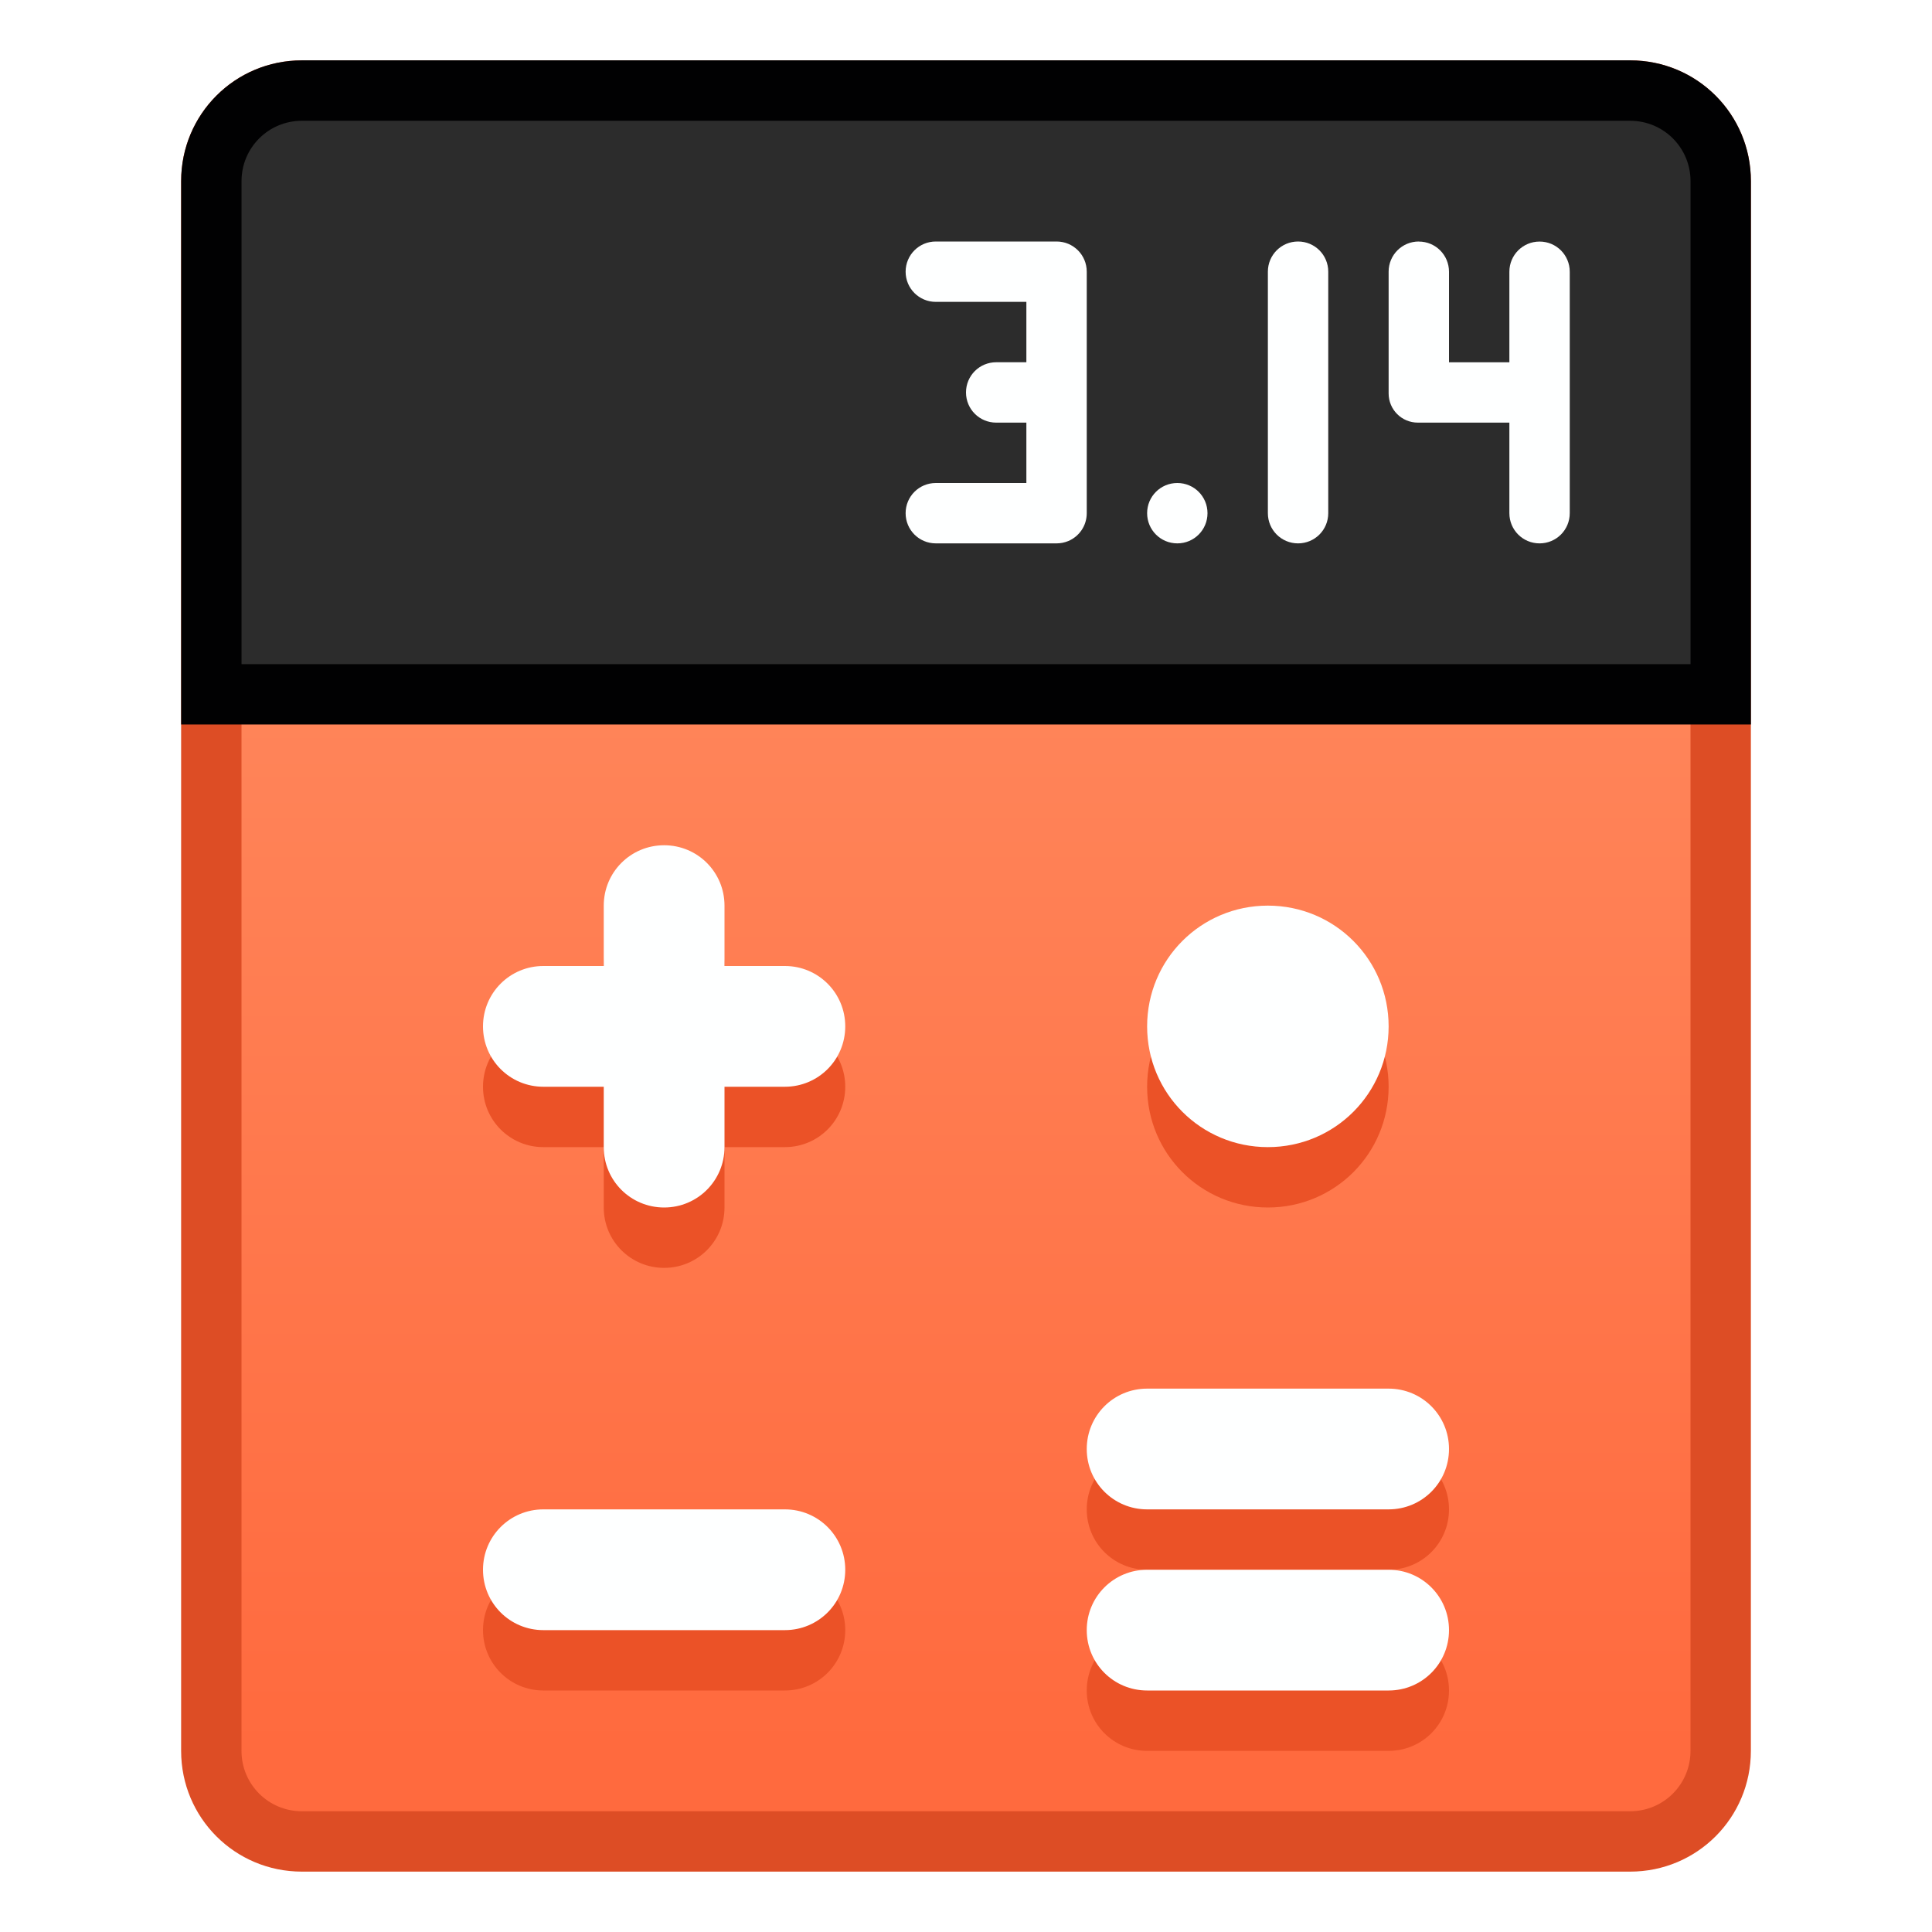
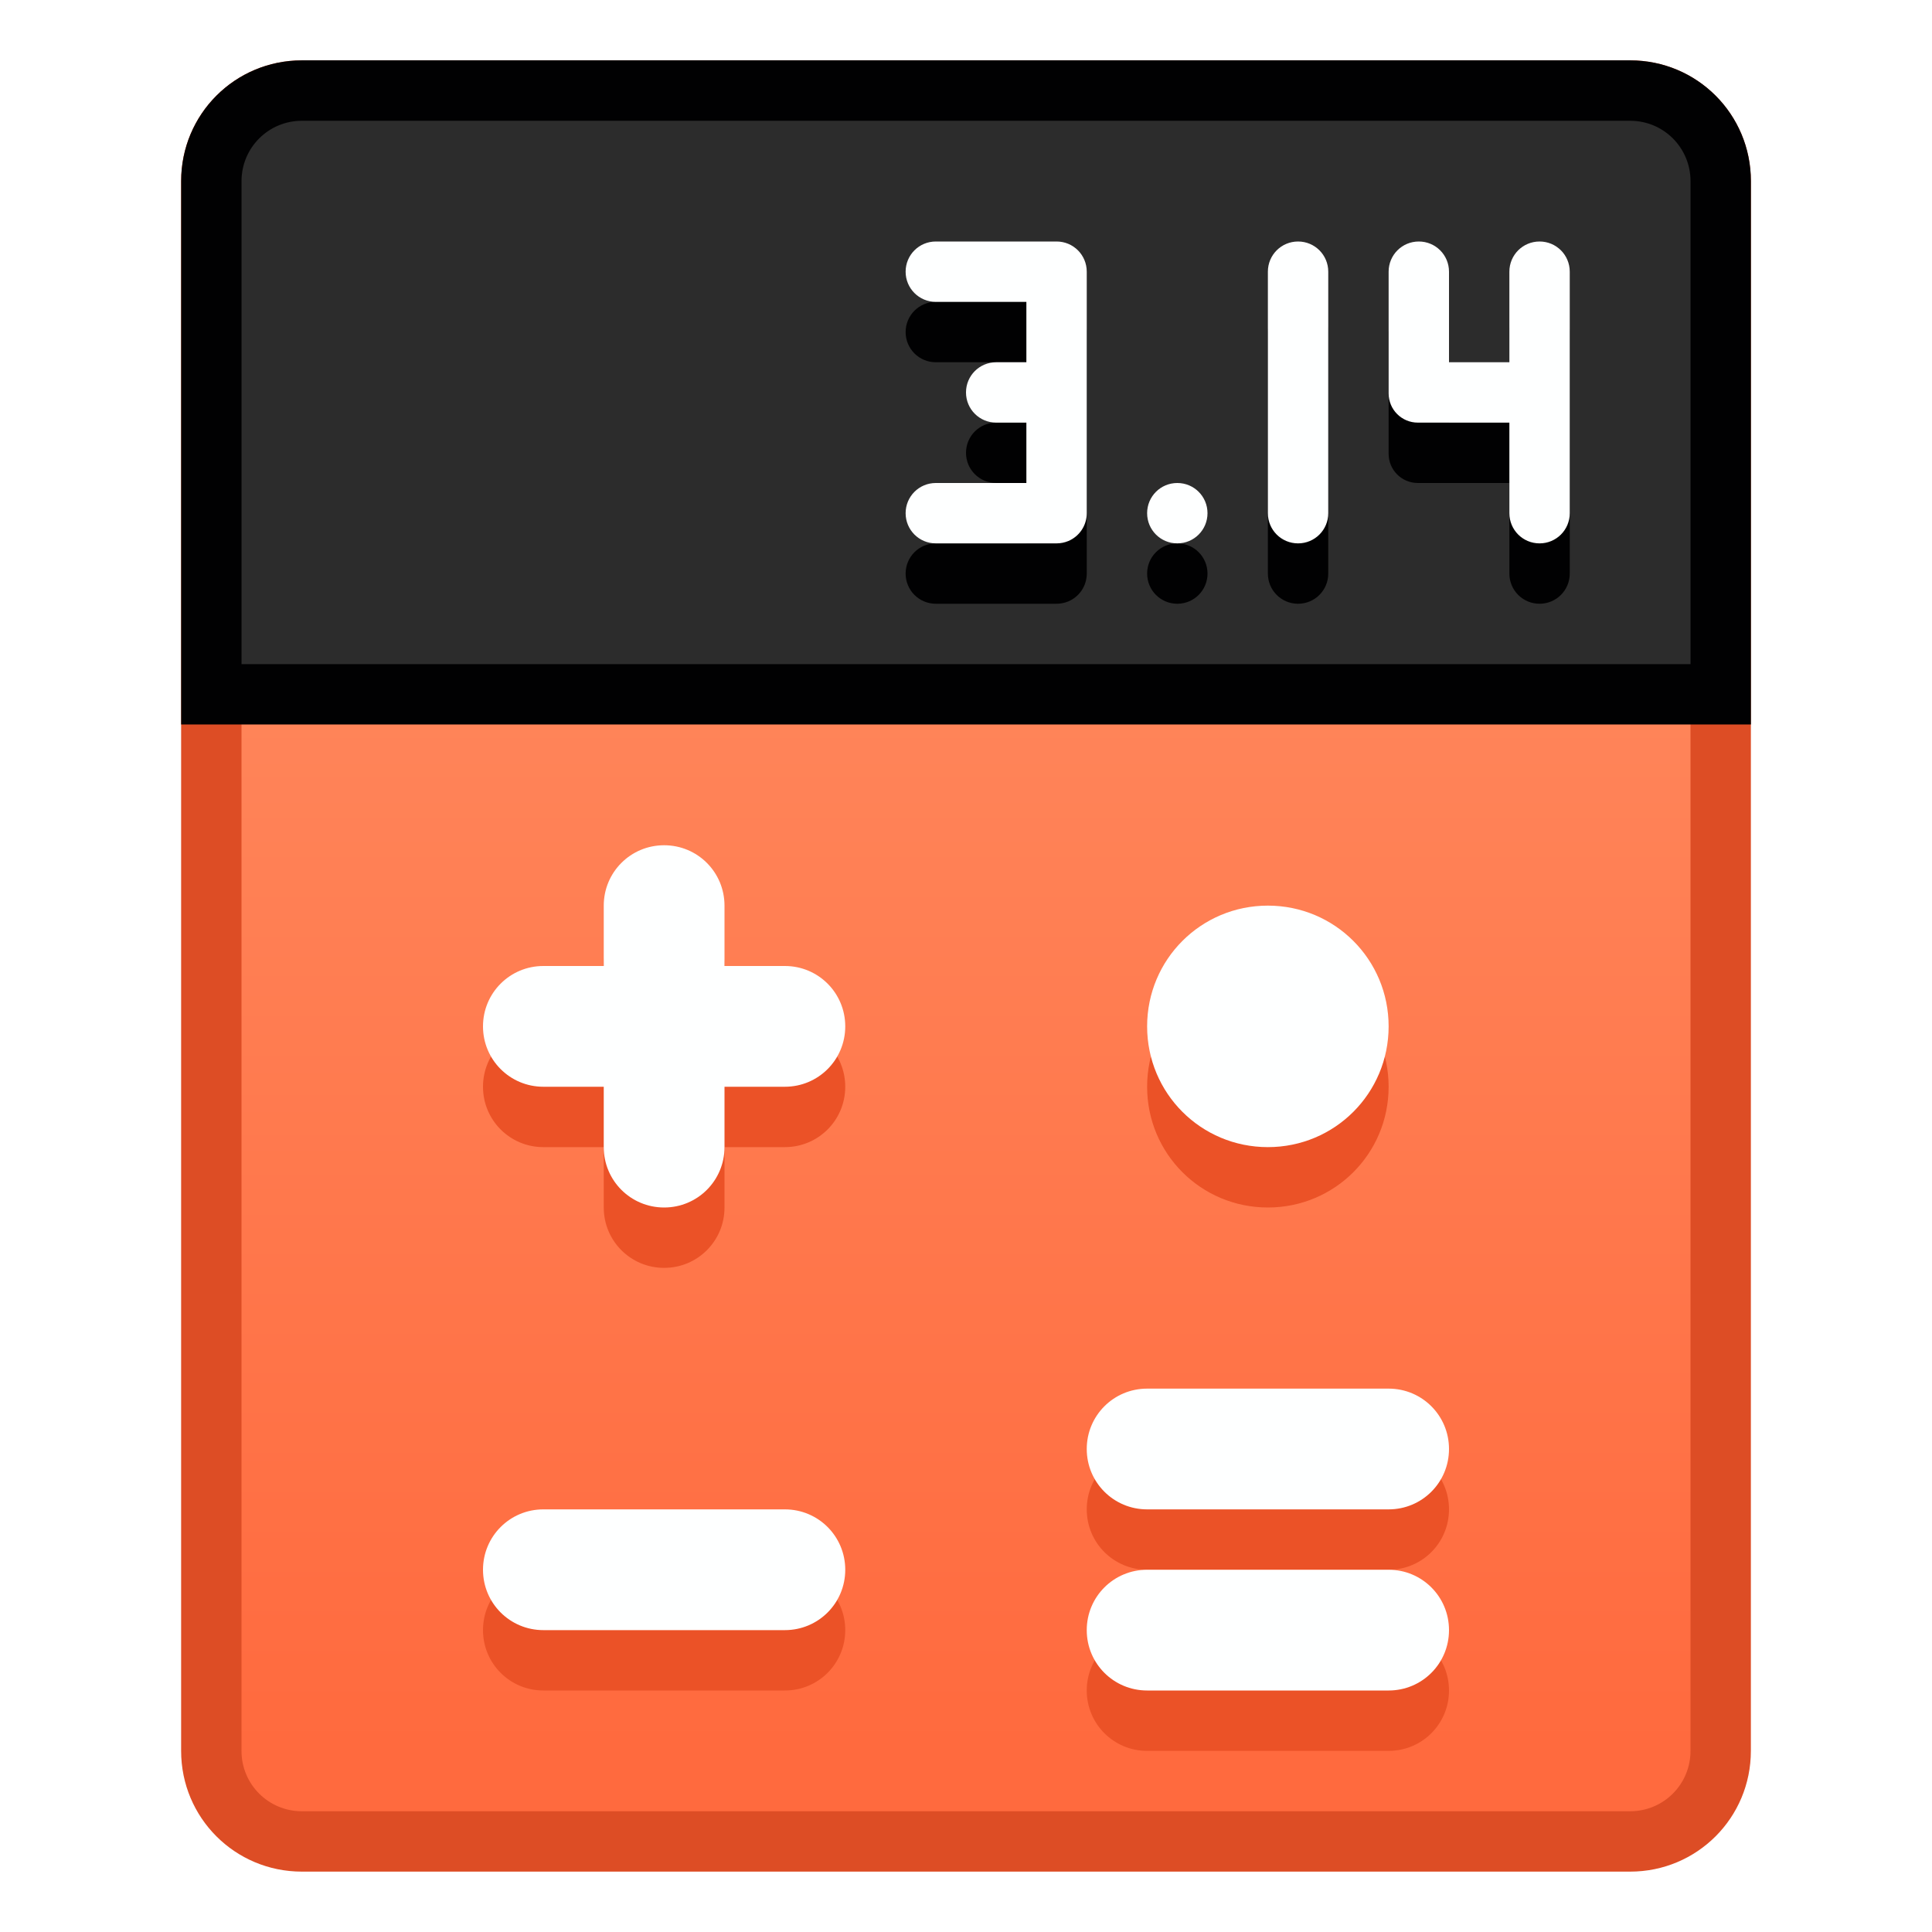
<svg xmlns="http://www.w3.org/2000/svg" xmlns:xlink="http://www.w3.org/1999/xlink" width="32" height="32" viewBox="0 0 32 32" version="1.1" id="svg8">
  <defs id="defs2">
    <linearGradient gradientTransform="matrix(3.779527,0,0,3.779527,0,-807.8696)" xlink:href="#linearGradient4622" id="linearGradient837" x1="4.233" y1="296.206" x2="4.233" y2="289.592" gradientUnits="userSpaceOnUse" />
    <linearGradient id="linearGradient4622">
      <stop style="stop-color:#ff6a3e;stop-opacity:1" offset="0" id="stop4618" />
      <stop style="stop-color:#ff9065;stop-opacity:1" offset="1" id="stop4620" />
    </linearGradient>
  </defs>
  <g id="layer1" transform="translate(0,-282.65)">
    <g transform="translate(1e-7,-10e-6)" id="g1240">
      <path id="rect827" d="M 5,283.65 H 27 c 1.108,0 2,0.892 2,2 v 26 c 0,1.108 -0.892,2 -2,2 H 5 C 3.892,313.65 3,312.758 3,311.65 v -26 c 0,-1.108 0.892,-2 2,-2 z" style="opacity:1;fill:#dd4d25;fill-opacity:1;stroke:none;stroke-width:2;stroke-linecap:round;stroke-linejoin:round;stroke-miterlimit:4;stroke-dasharray:none;stroke-opacity:1" />
      <path id="rect829" d="m 5,284.65 h 22 c 0.554,0 1,0.446 1,1 v 26 c 0,0.554 -0.446,1 -1,1 H 5 c -0.554,0 -1,-0.446 -1,-1 v -26 c 0,-0.554 0.446,-1 1,-1 z" style="opacity:1;fill:url(#linearGradient837);fill-opacity:1;stroke:none;stroke-width:2;stroke-linecap:round;stroke-linejoin:round;stroke-miterlimit:4;stroke-dasharray:none;stroke-opacity:1" />
      <path style="opacity:1;fill:#010102;fill-opacity:1;stroke:none;stroke-width:2;stroke-linecap:round;stroke-linejoin:round;stroke-miterlimit:4;stroke-dasharray:none;stroke-opacity:1" d="M 6.938,288.587 H 28.938 c 1.108,0 2,0.892 2,2 v 7 2 H 4.938 l 3e-7,-2 v -7 c 0,-1.108 0.892,-2 2,-2 z" id="rect827-5" transform="translate(-1.9375,-4.9375)" />
      <path style="opacity:1;fill:#2c2c2c;fill-opacity:1;stroke:none;stroke-width:2;stroke-linecap:round;stroke-linejoin:round;stroke-miterlimit:4;stroke-dasharray:none;stroke-opacity:1" d="M 6.938,289.588 H 28.938 c 0.554,0 1,0.446 1,1 v 7 1 H 5.938 l 3e-7,-1 v -7 c 0,-0.554 0.446,-1 1,-1 z" id="rect829-3" transform="translate(-1.9375,-4.9375)" />
      <path style="opacity:1;fill:#eb5227;fill-opacity:1;stroke:none;stroke-width:2;stroke-linecap:round;stroke-linejoin:round;stroke-miterlimit:4;stroke-dasharray:none;stroke-opacity:1" d="m 11,297.65 c -0.554,0 -1,0.446 -1,1 v 1 h -1 c -0.554,0 -1,0.446 -1,1 0,0.554 0.446,1 1,1 h 1 v 1 c 0,0.554 0.446,1 1,1 0.554,0 1,-0.446 1,-1 v -1 h 1 c 0.554,0 1,-0.446 1,-1 0,-0.554 -0.446,-1 -1,-1 h -1 v -1 c 0,-0.554 -0.446,-1 -1,-1 z m 10,1 c -1.108,0 -2,0.892 -2,2 0,1.108 0.892,2 2,2 1.108,0 2,-0.892 2,-2 0,-1.108 -0.892,-2 -2,-2 z m -2,8 c -0.554,0 -1,0.446 -1,1 0,0.554 0.446,1 1,1 h 4 c 0.554,0 1,-0.446 1,-1 0,-0.554 -0.446,-1 -1,-1 z m -10,2 c -0.554,0 -1,0.446 -1,1 0,0.554 0.446,1 1,1 H 13 c 0.554,0 1,-0.446 1,-1 0,-0.554 -0.446,-1 -1,-1 z M 19,309.65 c -0.554,0 -1,0.446 -1,1 0,0.554 0.446,1 1,1 h 4 c 0.554,0 1,-0.446 1,-1 0,-0.554 -0.446,-1 -1,-1 z" id="path839-3" />
      <path style="opacity:1;fill:#feffff;fill-opacity:1;stroke:none;stroke-width:2;stroke-linecap:round;stroke-linejoin:round;stroke-miterlimit:4;stroke-dasharray:none;stroke-opacity:1" d="m 11,296.65 c -0.554,0 -1,0.446 -1,1 v 1 h -1 c -0.554,0 -1,0.446 -1,1 0,0.554 0.446,1 1,1 h 1 v 1 c 0,0.554 0.446,1 1,1 0.554,0 1,-0.446 1,-1 v -1 h 1 c 0.554,0 1,-0.446 1,-1 0,-0.554 -0.446,-1 -1,-1 h -1 v -1 c 0,-0.554 -0.446,-1 -1,-1 z" id="path839" />
      <path style="opacity:1;fill:#feffff;fill-opacity:1;stroke:none;stroke-width:2;stroke-linecap:round;stroke-linejoin:round;stroke-miterlimit:4;stroke-dasharray:none;stroke-opacity:1" d="m 21,297.65 c -1.108,0 -2,0.892 -2,2 0,1.108 0.892,2 2,2 1.108,0 2,-0.892 2,-2 0,-1.108 -0.892,-2 -2,-2 z" id="path837" />
      <path style="opacity:1;fill:#feffff;fill-opacity:1;stroke:none;stroke-width:2;stroke-linecap:round;stroke-linejoin:round;stroke-miterlimit:4;stroke-dasharray:none;stroke-opacity:1" d="m 19,305.65 c -0.554,0 -1,0.446 -1,1 0,0.554 0.446,1 1,1 h 4 c 0.554,0 1,-0.446 1,-1 0,-0.554 -0.446,-1 -1,-1 z" id="path835" />
      <path style="opacity:1;fill:#feffff;fill-opacity:1;stroke:none;stroke-width:2;stroke-linecap:round;stroke-linejoin:round;stroke-miterlimit:4;stroke-dasharray:none;stroke-opacity:1" d="m 9,307.65 c -0.554,0 -1,0.446 -1,1 0,0.554 0.446,1 1,1 H 13 c 0.554,0 1,-0.446 1,-1 0,-0.554 -0.446,-1 -1,-1 z" id="path833" />
      <path style="opacity:1;fill:#feffff;fill-opacity:1;stroke:none;stroke-width:2;stroke-linecap:round;stroke-linejoin:round;stroke-miterlimit:4;stroke-dasharray:none;stroke-opacity:1" d="m 19,308.65 c -0.554,0 -1,0.446 -1,1 0,0.554 0.446,1 1,1 h 4 c 0.554,0 1,-0.446 1,-1 0,-0.554 -0.446,-1 -1,-1 z" id="rect1046" />
-       <path id="path925-8" d="m 23.5,286.65 c -0.277,0 -0.5,0.223 -0.5,0.5 v 1.984 0.016 0.016 c 0,0.268 0.216,0.484 0.484,0.484 h 0.016 1.5 v 1.5 c 0,0.277 0.223,0.5 0.5,0.5 0.277,0 0.5,-0.223 0.5,-0.5 v -1.984 -0.031 -1.984 c 0,-0.277 -0.223,-0.5 -0.5,-0.5 -0.277,0 -0.5,0.223 -0.5,0.5 v 1.5 h -1 v -1.5 c 0,-0.277 -0.223,-0.5 -0.5,-0.5 z" style="opacity:1;fill:#feffff;fill-opacity:1;stroke:none;stroke-width:0.3;stroke-miterlimit:4;stroke-dasharray:none;stroke-opacity:1" />
-       <path id="rect1212" d="m 21.5,286.65 h 1e-6 c 0.277,0 0.5,0.223 0.5,0.5 v 4 c 0,0.277 -0.223,0.5 -0.5,0.5 H 21.5 c -0.277,0 -0.5,-0.223 -0.5,-0.5 v -4 c 0,-0.277 0.223,-0.5 0.5,-0.5 z" style="opacity:1;fill:#feffff;fill-opacity:1;stroke:none;stroke-width:2;stroke-linecap:round;stroke-linejoin:round;stroke-miterlimit:4;stroke-dasharray:none;stroke-opacity:1" />
-       <path id="rect1214" d="m 15.5,286.65 c -0.277,0 -0.5,0.223 -0.5,0.5 0,0.277 0.223,0.5 0.5,0.5 H 17 v 1 h -0.5 c -0.277,0 -0.5,0.223 -0.5,0.5 0,0.277 0.223,0.5 0.5,0.5 H 17 v 1 h -1.5 c -0.277,0 -0.5,0.223 -0.5,0.5 0,0.277 0.223,0.5 0.5,0.5 h 2 c 0.069,0 0.135,-0.014 0.195,-0.039 C 17.875,291.535 18,291.358 18,291.15 v -2 -2 c 0,-0.277 -0.223,-0.5 -0.5,-0.5 z" style="opacity:1;fill:#feffff;fill-opacity:1;stroke:none;stroke-width:2;stroke-linecap:round;stroke-linejoin:round;stroke-miterlimit:4;stroke-dasharray:none;stroke-opacity:1" />
-       <path id="rect1223" d="m 19.5,290.65 c 0.277,0 0.5,0.223 0.5,0.5 0,0.277 -0.223,0.5 -0.5,0.5 -0.277,0 -0.5,-0.223 -0.5,-0.5 0,-0.277 0.223,-0.5 0.5,-0.5 z" style="opacity:1;fill:#feffff;fill-opacity:1;stroke:none;stroke-width:2;stroke-linecap:round;stroke-linejoin:round;stroke-miterlimit:4;stroke-dasharray:none;stroke-opacity:1" />
+       <path style="opacity:1;fill:#010102;fill-opacity:1;stroke:none;stroke-width:0.3;stroke-miterlimit:4;stroke-dasharray:none;stroke-opacity:1" d="m 15.5,287.65 c -0.277,0 -0.5,0.223 -0.5,0.5 0,0.277 0.223,0.5 0.5,0.5 H 17 v 1 h -0.5 c -0.277,0 -0.5,0.223 -0.5,0.5 0,0.277 0.223,0.5 0.5,0.5 H 17 v 1 h -1.5 c -0.277,0 -0.5,0.223 -0.5,0.5 0,0.277 0.223,0.5 0.5,0.5 h 2 c 0.069,0 0.135,-0.014 0.195,-0.039 C 17.875,292.535 18,292.358 18,292.15 v -2 -2 c 0,-0.277 -0.223,-0.5 -0.5,-0.5 z m 6,0 c -0.277,0 -0.5,0.223 -0.5,0.5 v 4 c 0,0.277 0.223,0.5 0.5,0.5 0.277,0 0.5,-0.223 0.5,-0.5 v -4 c 0,-0.277 -0.223,-0.5 -0.5,-0.5 z m 2,0 c -0.277,0 -0.5,0.223 -0.5,0.5 v 1.984 0.016 0.016 c 0,0.268 0.216,0.484 0.484,0.484 H 23.5 25 v 1.5 c 0,0.277 0.223,0.5 0.5,0.5 0.277,0 0.5,-0.223 0.5,-0.5 v -1.984 -0.031 -1.984 c 0,-0.277 -0.223,-0.5 -0.5,-0.5 -0.277,0 -0.5,0.223 -0.5,0.5 v 1.5 h -1 v -1.5 c 0,-0.277 -0.223,-0.5 -0.5,-0.5 z m -4,4 c -0.277,0 -0.5,0.223 -0.5,0.5 0,0.277 0.223,0.5 0.5,0.5 0.277,0 0.5,-0.223 0.5,-0.5 0,-0.277 -0.223,-0.5 -0.5,-0.5 z" id="path925-8-3" />
+       <path style="opacity:1;fill:#feffff;fill-opacity:1;stroke:none;stroke-width:0.3;stroke-miterlimit:4;stroke-dasharray:none;stroke-opacity:1" d="M 15.5 4 C 15.223 4 15 4.223 15 4.5 C 15 4.777 15.223 5 15.5 5 L 17 5 L 17 6 L 16.5 6 C 16.223 6 16 6.223 16 6.5 C 16 6.777 16.223 7 16.5 7 L 17 7 L 17 8 L 15.5 8 C 15.223 8 15 8.223 15 8.5 C 15 8.777 15.223 9 15.5 9 L 17.5 9 C 17.569 9 17.635 8.986 17.695 8.961 C 17.875 8.885 18 8.708 18 8.5 L 18 6.5 L 18 4.5 C 18 4.223 17.777 4 17.5 4 L 15.5 4 z M 21.5 4 C 21.223 4 21 4.223 21 4.5 L 21 8.5 C 21 8.777 21.223 9 21.5 9 C 21.777 9 22 8.777 22 8.5 L 22 4.5 C 22 4.223 21.777 4 21.5 4 z M 23.5 4 C 23.223 4 23 4.223 23 4.5 L 23 6.484 L 23 6.5 L 23 6.516 C 23 6.784 23.216 7 23.484 7 L 23.5 7 L 25 7 L 25 8.5 C 25 8.777 25.223 9 25.5 9 C 25.777 9 26 8.777 26 8.5 L 26 6.516 L 26 6.484 L 26 4.5 C 26 4.223 25.777 4 25.5 4 C 25.223 4 25 4.223 25 4.5 L 25 6 L 24 6 L 24 4.5 C 24 4.223 23.777 4 23.5 4 z M 19.5 8 C 19.223 8 19 8.223 19 8.5 C 19 8.777 19.223 9 19.5 9 C 19.777 9 20 8.777 20 8.5 C 20 8.223 19.777 8 19.5 8 z " transform="translate(-1e-7,282.65)" id="path925-8" />
    </g>
  </g>
</svg>
